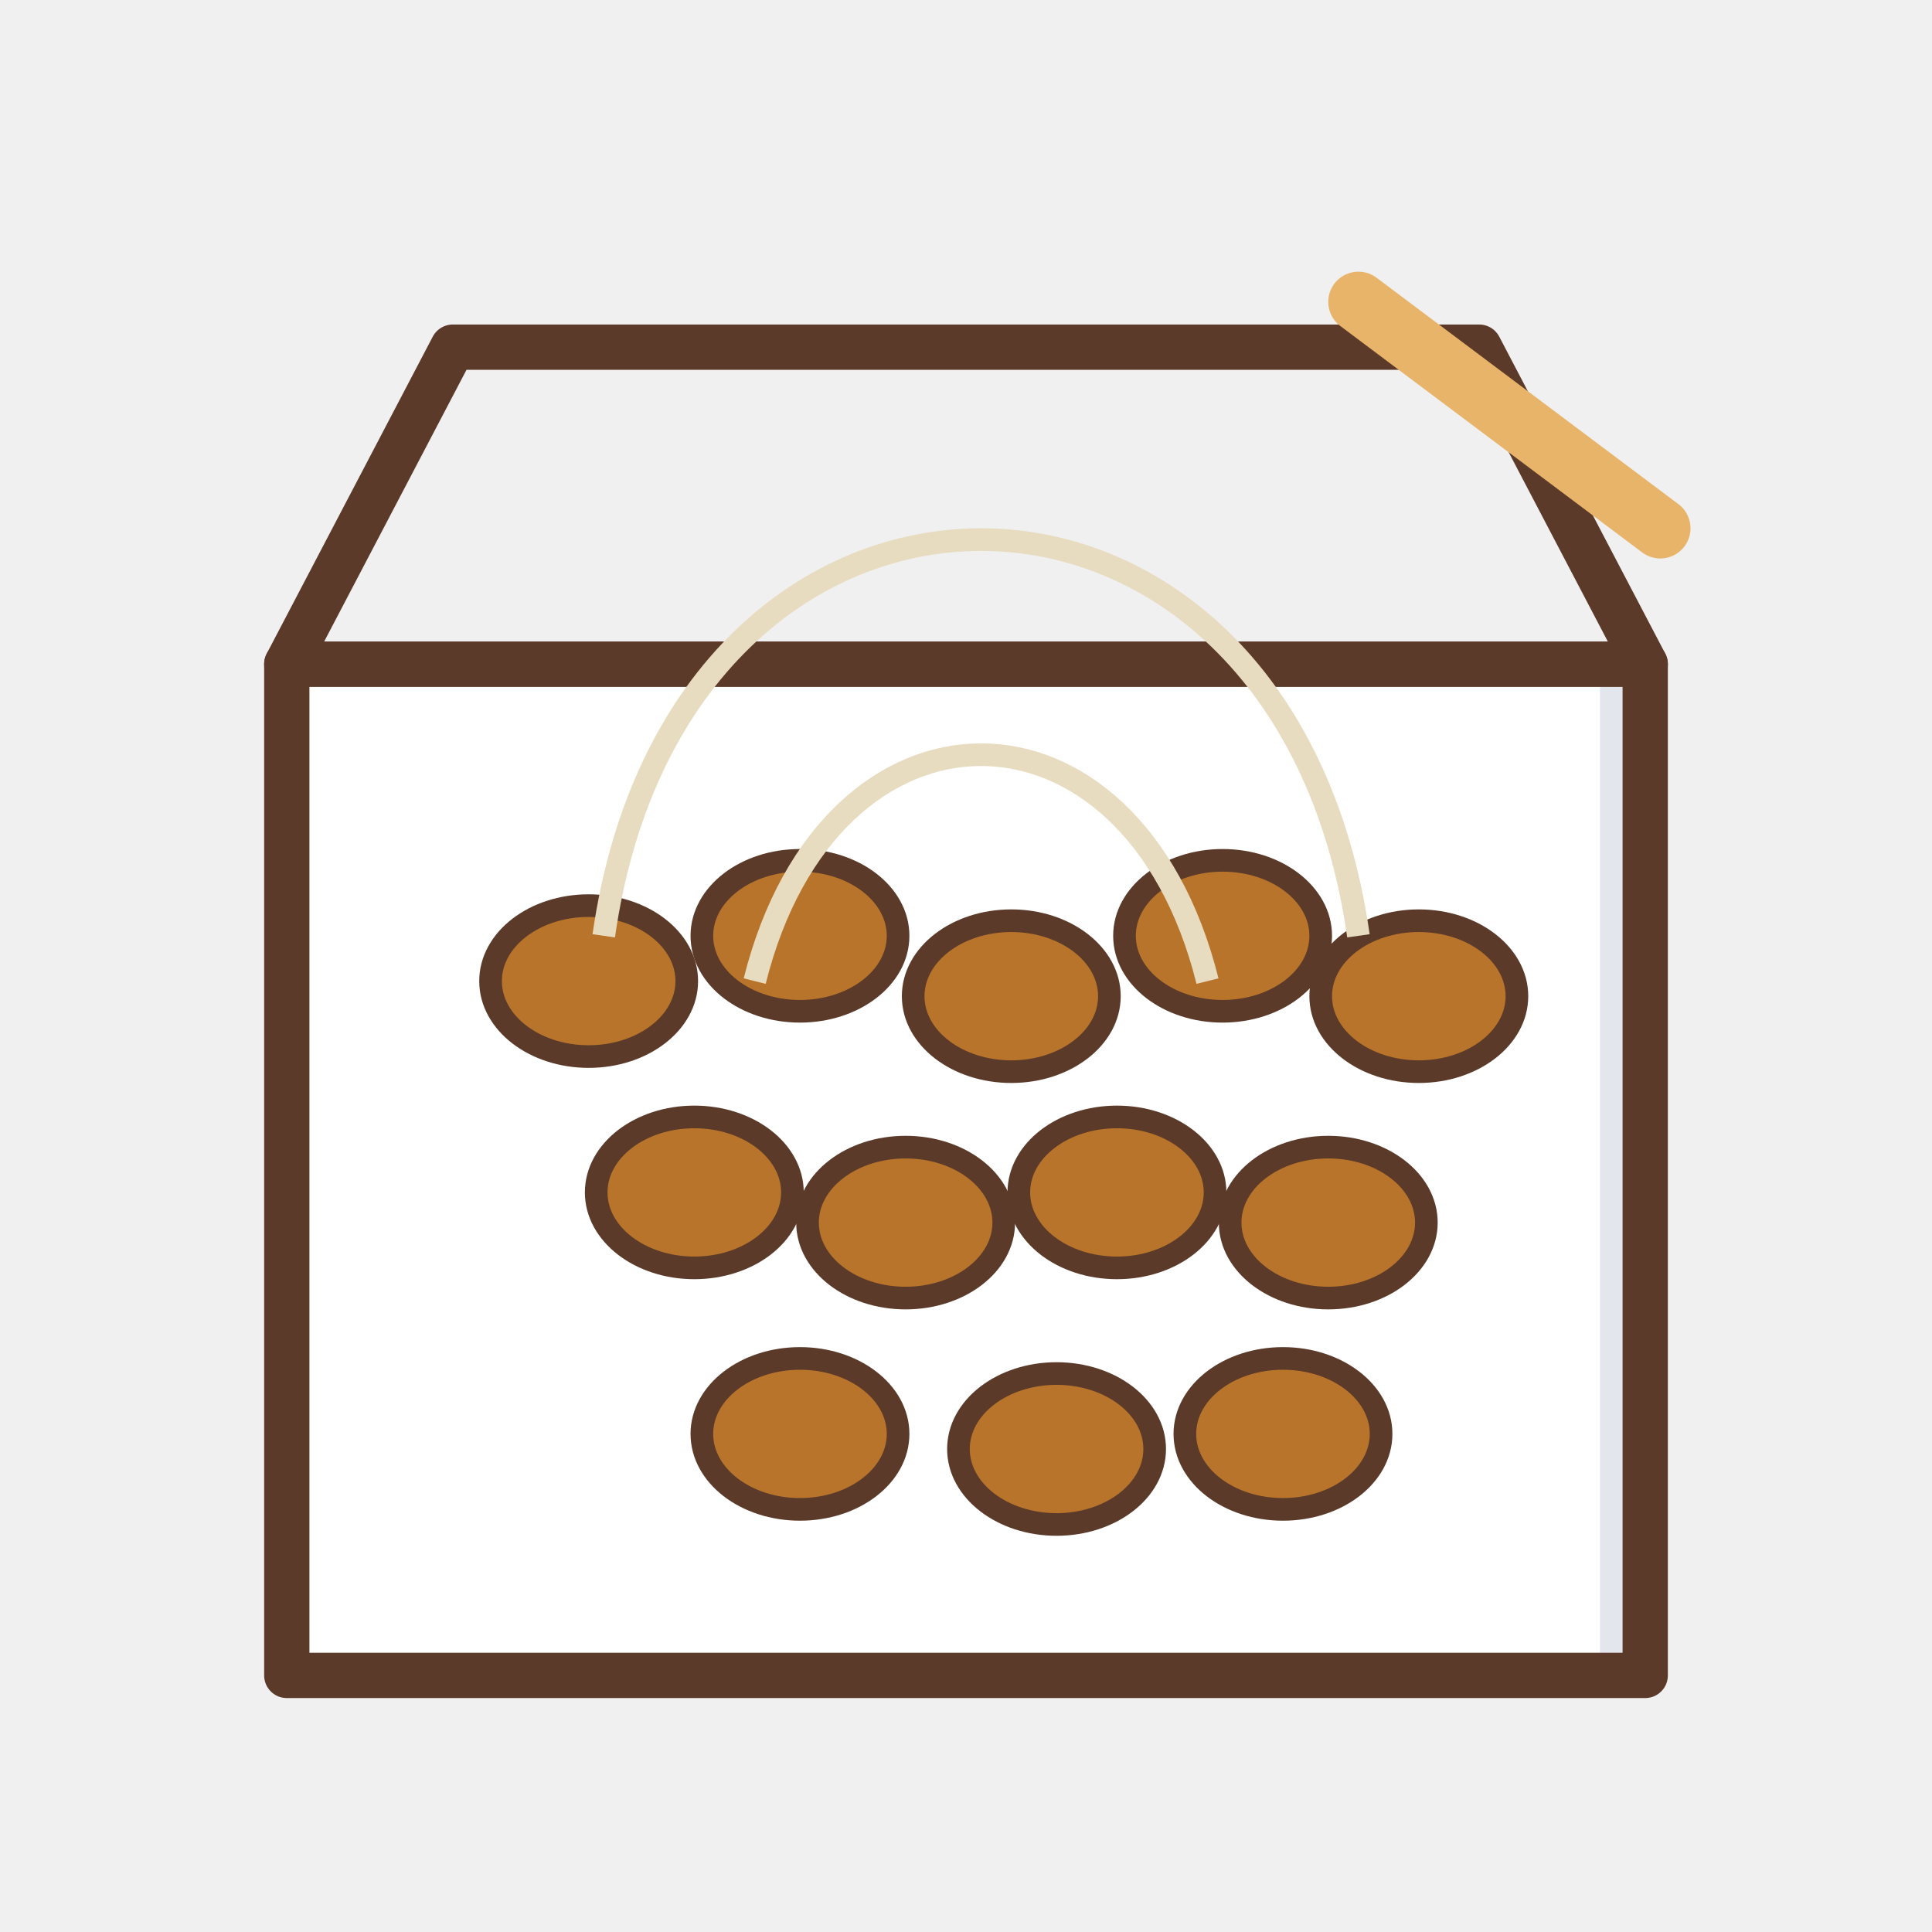
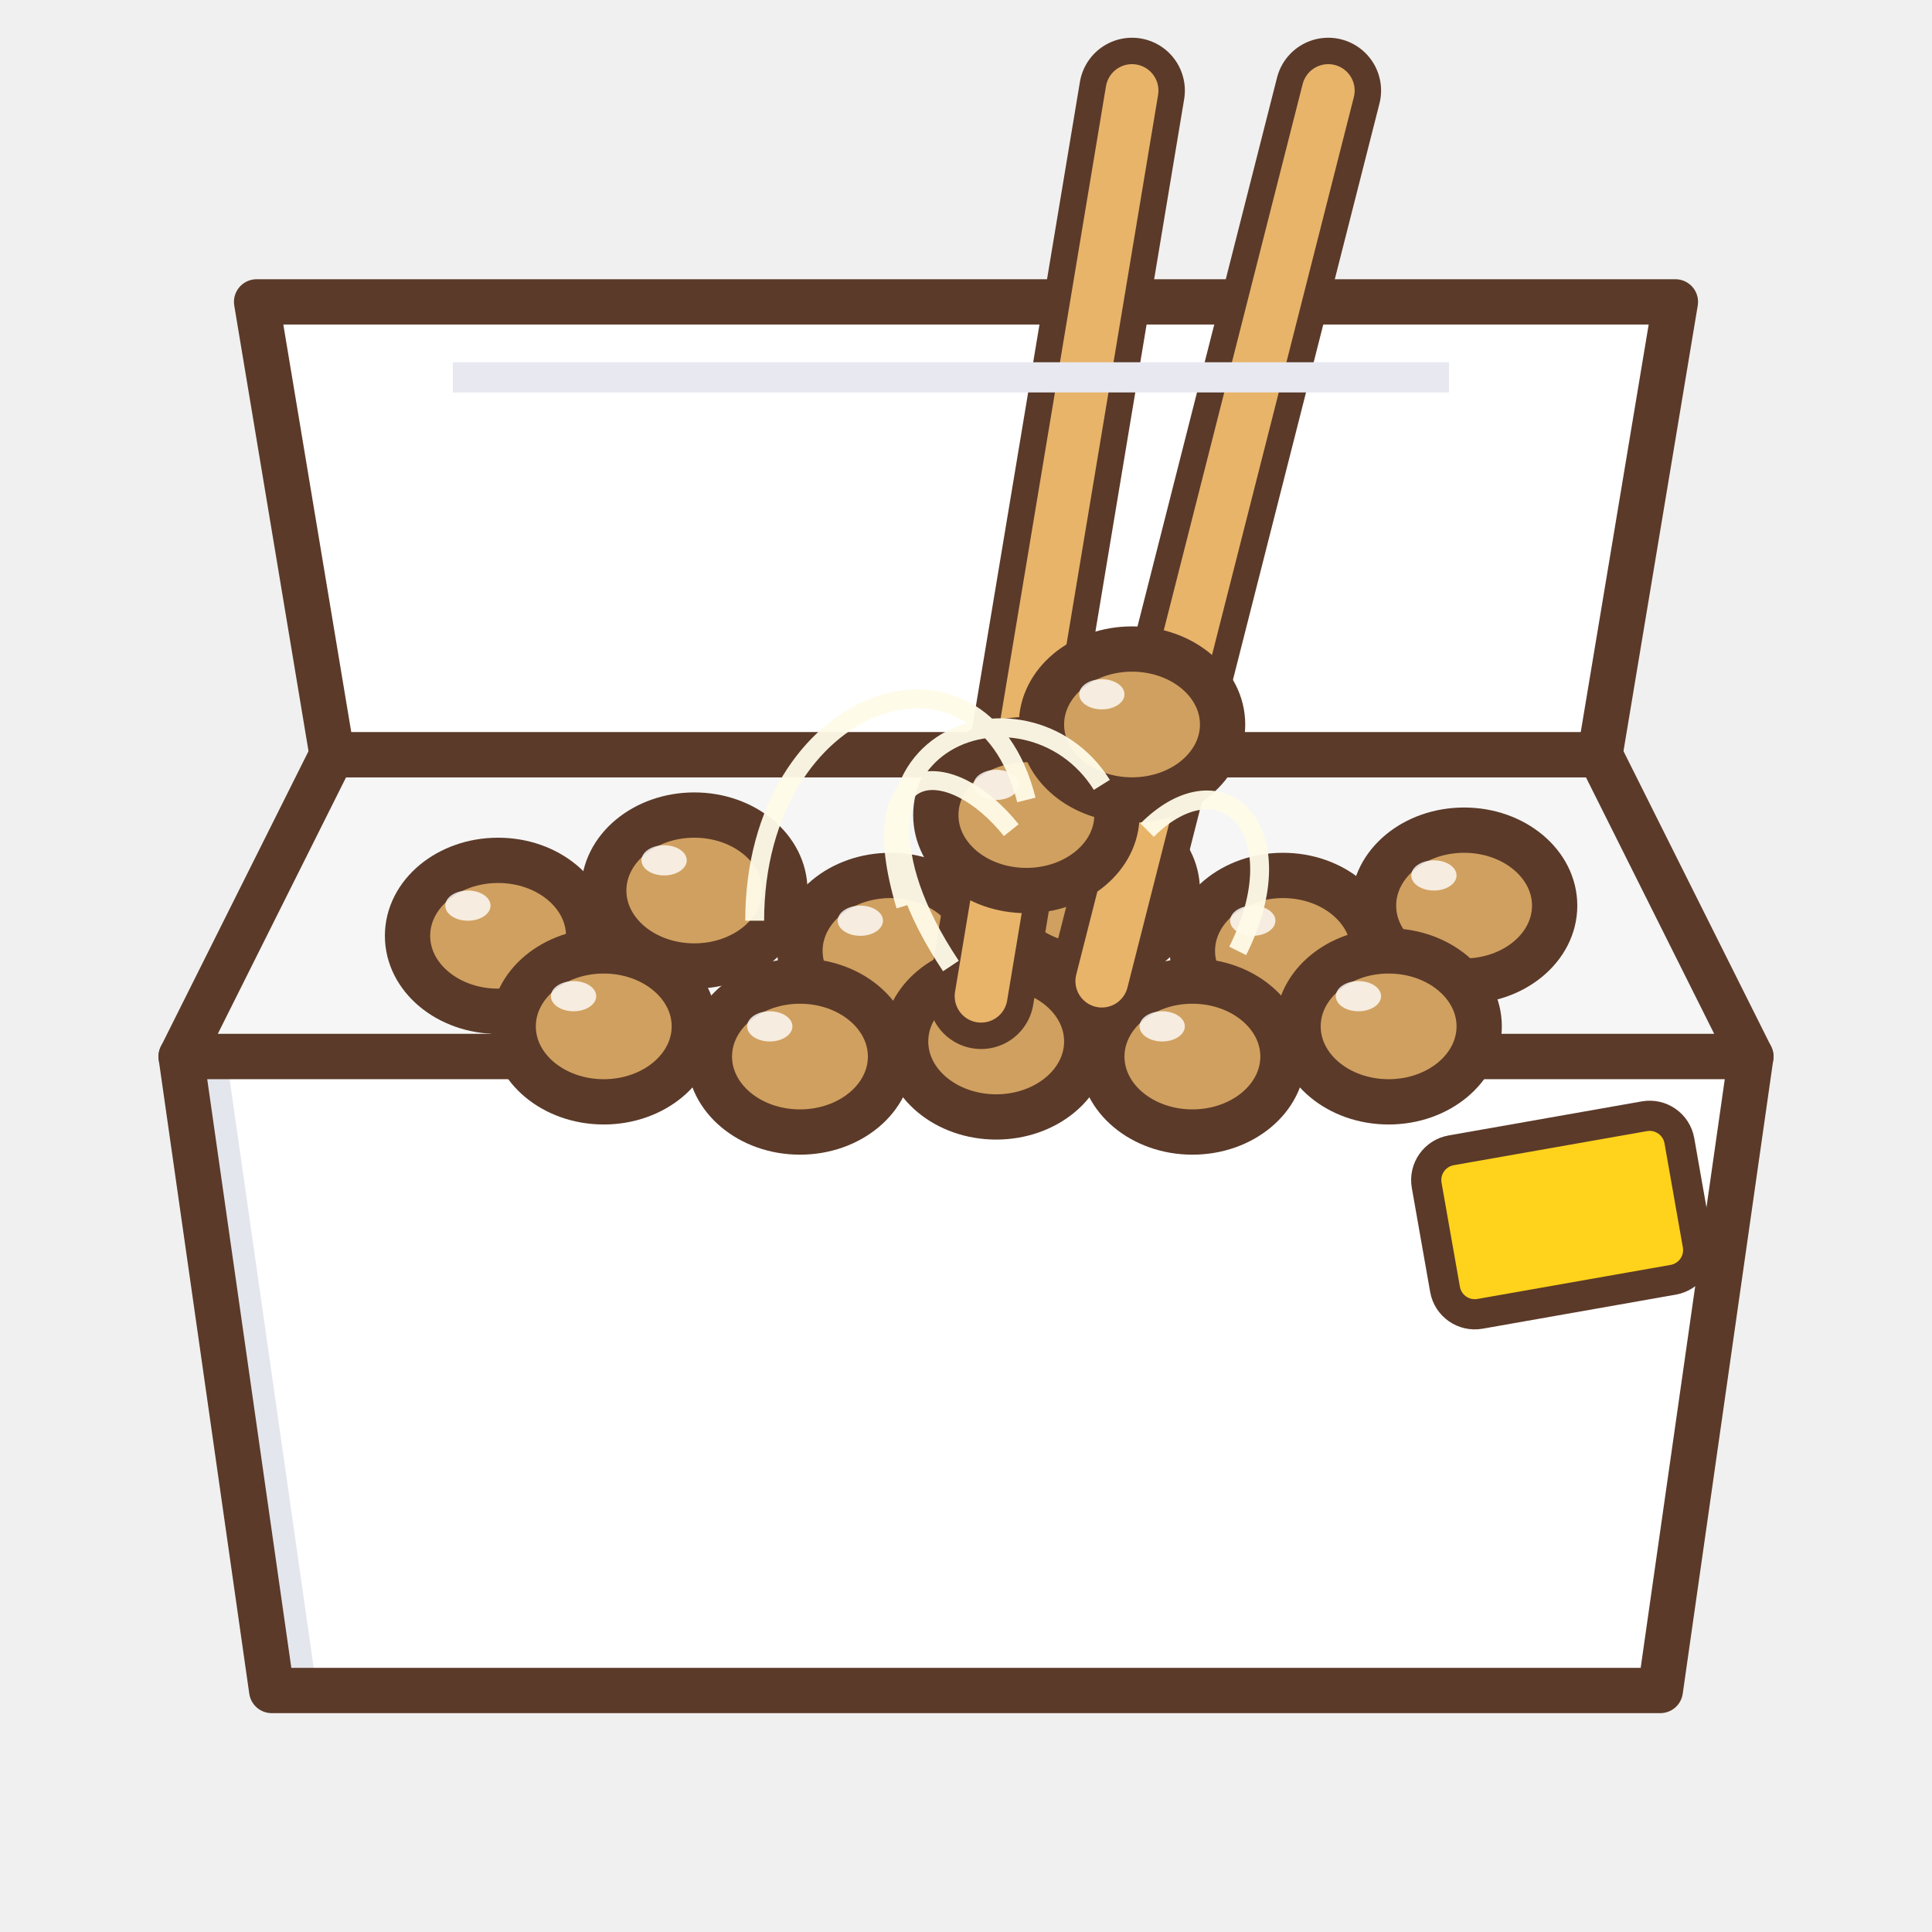
<svg xmlns="http://www.w3.org/2000/svg" viewBox="0 0 256 256">
  <g stroke="#5b3a29" stroke-width="6" stroke-linejoin="round" stroke-linecap="round">
    <defs>
-       <path id="s50" d="M38 88h180v134H38z" />
-       <clipPath id="cs50">
-         <use href="#s50" />
+       <path id="s20" d="M24 140l20-40h168l20 40z" />
+       <clipPath id="cs20">
+         <use href="#s20" />
      </clipPath>
    </defs>
-     <use href="#s50" fill="#e4e6ee" stroke="none" />
-     <g clip-path="url(#cs50)">
-       <use href="#s50" fill="#ffffff" stroke="none" transform="translate(-6 0)" />
+     <use href="#s20" fill="#e0e0e8" stroke="none" />
+     <g clip-path="url(#cs20)">
+       <use href="#s20" fill="#f6f6f6" stroke="none" transform="translate(0 0)" />
    </g>
-     <use href="#s50" fill="none" />
-     <path d="M38 88l22-42h136l22 42z" fill="#f0f0f0" />
+     <use href="#s20" fill="none" />
+     <defs>
+       <path id="s21" d="M24 140h208l-12 84H36z" />
+       <clipPath id="cs21">
+         <use href="#s21" />
+       </clipPath>
+     </defs>
+     <use href="#s21" fill="#e4e6ee" stroke="none" />
+     <g clip-path="url(#cs21)">
+       <use href="#s21" fill="#ffffff" stroke="none" transform="translate(6 0)" />
+     </g>
+     <use href="#s21" fill="none" />
+     <defs>
+       <path id="s22" d="M44 100l-10-60h188l-10 60z" />
+       <clipPath id="cs22">
+         <use href="#s22" />
+       </clipPath>
+     </defs>
+     <use href="#s22" fill="#e4e6ee" stroke="none" />
+     <g clip-path="url(#cs22)">
+       <use href="#s22" fill="#ffffff" stroke="none" transform="translate(0 0)" />
+     </g>
+     <use href="#s22" fill="none" />
+     <defs>
+       <ellipse id="s23" cx="66" cy="124" rx="12" ry="10" />
+       <clipPath id="cs23">
+         <use href="#s23" />
+       </clipPath>
+     </defs>
+     <use href="#s23" fill="#a87838" stroke="none" />
+     <g clip-path="url(#cs23)">
+       <use href="#s23" fill="#d0a060" stroke="none" transform="translate(-2 -2)" />
+     </g>
+     <use href="#s23" fill="none" />
+     <ellipse cx="62" cy="120" rx="3" ry="2" fill="#fff" stroke="none" opacity=".8" />
+     <defs>
+       <ellipse id="s24" cx="92" cy="118" rx="12" ry="10" />
+       <clipPath id="cs24">
+         <use href="#s24" />
+       </clipPath>
+     </defs>
+     <use href="#s24" fill="#a87838" stroke="none" />
+     <g clip-path="url(#cs24)">
+       <use href="#s24" fill="#d0a060" stroke="none" transform="translate(-2 -2)" />
+     </g>
+     <use href="#s24" fill="none" />
+     <ellipse cx="88" cy="114" rx="3" ry="2" fill="#fff" stroke="none" opacity=".8" />
+     <defs>
+       <ellipse id="s25" cx="118" cy="126" rx="12" ry="10" />
+       <clipPath id="cs25">
+         <use href="#s25" />
+       </clipPath>
+     </defs>
+     <use href="#s25" fill="#a87838" stroke="none" />
+     <g clip-path="url(#cs25)">
+       <use href="#s25" fill="#d0a060" stroke="none" transform="translate(-2 -2)" />
+     </g>
+     <use href="#s25" fill="none" />
+     <ellipse cx="114" cy="122" rx="3" ry="2" fill="#fff" stroke="none" opacity=".8" />
+     <defs>
+       <ellipse id="s26" cx="144" cy="118" rx="12" ry="10" />
+       <clipPath id="cs26">
+         <use href="#s26" />
+       </clipPath>
+     </defs>
+     <use href="#s26" fill="#a87838" stroke="none" />
+     <g clip-path="url(#cs26)">
+       <use href="#s26" fill="#d0a060" stroke="none" transform="translate(-2 -2)" />
+     </g>
+     <use href="#s26" fill="none" />
+     <ellipse cx="140" cy="114" rx="3" ry="2" fill="#fff" stroke="none" opacity=".8" />
+     <defs>
+       <ellipse id="s27" cx="170" cy="126" rx="12" ry="10" />
+       <clipPath id="cs27">
+         <use href="#s27" />
+       </clipPath>
+     </defs>
+     <use href="#s27" fill="#a87838" stroke="none" />
+     <g clip-path="url(#cs27)">
+       <use href="#s27" fill="#d0a060" stroke="none" transform="translate(-2 -2)" />
+     </g>
+     <use href="#s27" fill="none" />
+     <ellipse cx="166" cy="122" rx="3" ry="2" fill="#fff" stroke="none" opacity=".8" />
+     <defs>
+       <ellipse id="s28" cx="194" cy="120" rx="12" ry="10" />
+       <clipPath id="cs28">
+         <use href="#s28" />
+       </clipPath>
+     </defs>
+     <use href="#s28" fill="#a87838" stroke="none" />
+     <g clip-path="url(#cs28)">
+       <use href="#s28" fill="#d0a060" stroke="none" transform="translate(-2 -2)" />
+     </g>
+     <use href="#s28" fill="none" />
+     <ellipse cx="190" cy="116" rx="3" ry="2" fill="#fff" stroke="none" opacity=".8" />
+     <defs>
+       <ellipse id="s29" cx="80" cy="136" rx="12" ry="10" />
+       <clipPath id="cs29">
+         <use href="#s29" />
+       </clipPath>
+     </defs>
+     <use href="#s29" fill="#a87838" stroke="none" />
+     <g clip-path="url(#cs29)">
+       <use href="#s29" fill="#d0a060" stroke="none" transform="translate(-2 -2)" />
+     </g>
+     <use href="#s29" fill="none" />
+     <ellipse cx="76" cy="132" rx="3" ry="2" fill="#fff" stroke="none" opacity=".8" />
+     <defs>
+       <ellipse id="s30" cx="106" cy="140" rx="12" ry="10" />
+       <clipPath id="cs30">
+         <use href="#s30" />
+       </clipPath>
+     </defs>
+     <use href="#s30" fill="#a87838" stroke="none" />
+     <g clip-path="url(#cs30)">
+       <use href="#s30" fill="#d0a060" stroke="none" transform="translate(-2 -2)" />
+     </g>
+     <use href="#s30" fill="none" />
+     <ellipse cx="102" cy="136" rx="3" ry="2" fill="#fff" stroke="none" opacity=".8" />
+     <defs>
+       <ellipse id="s31" cx="132" cy="138" rx="12" ry="10" />
+       <clipPath id="cs31">
+         <use href="#s31" />
+       </clipPath>
+     </defs>
+     <use href="#s31" fill="#a87838" stroke="none" />
+     <g clip-path="url(#cs31)">
+       <use href="#s31" fill="#d0a060" stroke="none" transform="translate(-2 -2)" />
+     </g>
+     <use href="#s31" fill="none" />
+     <ellipse cx="128" cy="134" rx="3" ry="2" fill="#fff" stroke="none" opacity=".8" />
+     <defs>
+       <ellipse id="s32" cx="158" cy="140" rx="12" ry="10" />
+       <clipPath id="cs32">
+         <use href="#s32" />
+       </clipPath>
+     </defs>
+     <use href="#s32" fill="#a87838" stroke="none" />
+     <g clip-path="url(#cs32)">
+       <use href="#s32" fill="#d0a060" stroke="none" transform="translate(-2 -2)" />
+     </g>
+     <use href="#s32" fill="none" />
+     <ellipse cx="154" cy="136" rx="3" ry="2" fill="#fff" stroke="none" opacity=".8" />
+     <defs>
+       <ellipse id="s33" cx="184" cy="136" rx="12" ry="10" />
+       <clipPath id="cs33">
+         <use href="#s33" />
+       </clipPath>
+     </defs>
+     <use href="#s33" fill="#a87838" stroke="none" />
+     <g clip-path="url(#cs33)">
+       <use href="#s33" fill="#d0a060" stroke="none" transform="translate(-2 -2)" />
+     </g>
+     <use href="#s33" fill="none" />
+     <ellipse cx="180" cy="132" rx="3" ry="2" fill="#fff" stroke="none" opacity=".8" />
+     <path d="M150 12l-20 120M176 12l-30 118" fill="none" stroke-width="14" />
+     <path d="M150 12l-20 120M176 12l-30 118" fill="none" stroke="#e8b46a" stroke-width="7" />
+     <defs>
+       <ellipse id="s34" cx="136" cy="108" rx="12" ry="10" />
+       <clipPath id="cs34">
+         <use href="#s34" />
+       </clipPath>
+     </defs>
+     <use href="#s34" fill="#a87838" stroke="none" />
+     <g clip-path="url(#cs34)">
+       <use href="#s34" fill="#d0a060" stroke="none" transform="translate(-2 -2)" />
+     </g>
+     <use href="#s34" fill="none" />
+     <ellipse cx="132" cy="104" rx="3" ry="2" fill="#fff" stroke="none" opacity=".8" />
+     <defs>
+       <ellipse id="s35" cx="150" cy="96" rx="12" ry="10" />
+       <clipPath id="cs35">
+         <use href="#s35" />
+       </clipPath>
+     </defs>
+     <use href="#s35" fill="#a87838" stroke="none" />
+     <g clip-path="url(#cs35)">
+       <use href="#s35" fill="#d0a060" stroke="none" transform="translate(-2 -2)" />
+     </g>
+     <use href="#s35" fill="none" />
+     <ellipse cx="146" cy="92" rx="3" ry="2" fill="#fff" stroke="none" opacity=".8" />
  </g>
-   <ellipse cx="78" cy="130" rx="13" ry="10" fill="#b8742a" stroke="#5b3a29" stroke-width="3" />
-   <ellipse cx="106" cy="124" rx="13" ry="10" fill="#b8742a" stroke="#5b3a29" stroke-width="3" />
-   <ellipse cx="134" cy="132" rx="13" ry="10" fill="#b8742a" stroke="#5b3a29" stroke-width="3" />
-   <ellipse cx="162" cy="124" rx="13" ry="10" fill="#b8742a" stroke="#5b3a29" stroke-width="3" />
-   <ellipse cx="188" cy="132" rx="13" ry="10" fill="#b8742a" stroke="#5b3a29" stroke-width="3" />
-   <ellipse cx="92" cy="158" rx="13" ry="10" fill="#b8742a" stroke="#5b3a29" stroke-width="3" />
-   <ellipse cx="120" cy="162" rx="13" ry="10" fill="#b8742a" stroke="#5b3a29" stroke-width="3" />
-   <ellipse cx="148" cy="158" rx="13" ry="10" fill="#b8742a" stroke="#5b3a29" stroke-width="3" />
-   <ellipse cx="176" cy="162" rx="13" ry="10" fill="#b8742a" stroke="#5b3a29" stroke-width="3" />
-   <ellipse cx="106" cy="190" rx="13" ry="10" fill="#b8742a" stroke="#5b3a29" stroke-width="3" />
-   <ellipse cx="140" cy="192" rx="13" ry="10" fill="#b8742a" stroke="#5b3a29" stroke-width="3" />
-   <ellipse cx="170" cy="190" rx="13" ry="10" fill="#b8742a" stroke="#5b3a29" stroke-width="3" />
-   <path d="M80 124c10-70 90-70 100 0M100 130c10-40 50-40 60 0" stroke="#e8dcc0" stroke-width="3" fill="none" />
-   <path d="M180 40l40 30" stroke="#e8b46a" stroke-width="8" stroke-linecap="round" />
+   <path d="M120 120c-6-20 6-20 14-10M152 110c10-10 20 0 12 16M126 128c-20-30 10-40 20-24M100 122c0-30 30-40 36-16" stroke="#fffbe8" stroke-width="2.5" fill="none" opacity=".95" />
+   <path d="M60 50h132" stroke="#e8e8f0" stroke-width="4" />
+   <rect x="190" y="150" width="34" height="22" rx="4" fill="#ffd21c" stroke="#5b3a29" stroke-width="4" transform="rotate(-10 207 161)" />
</svg>
